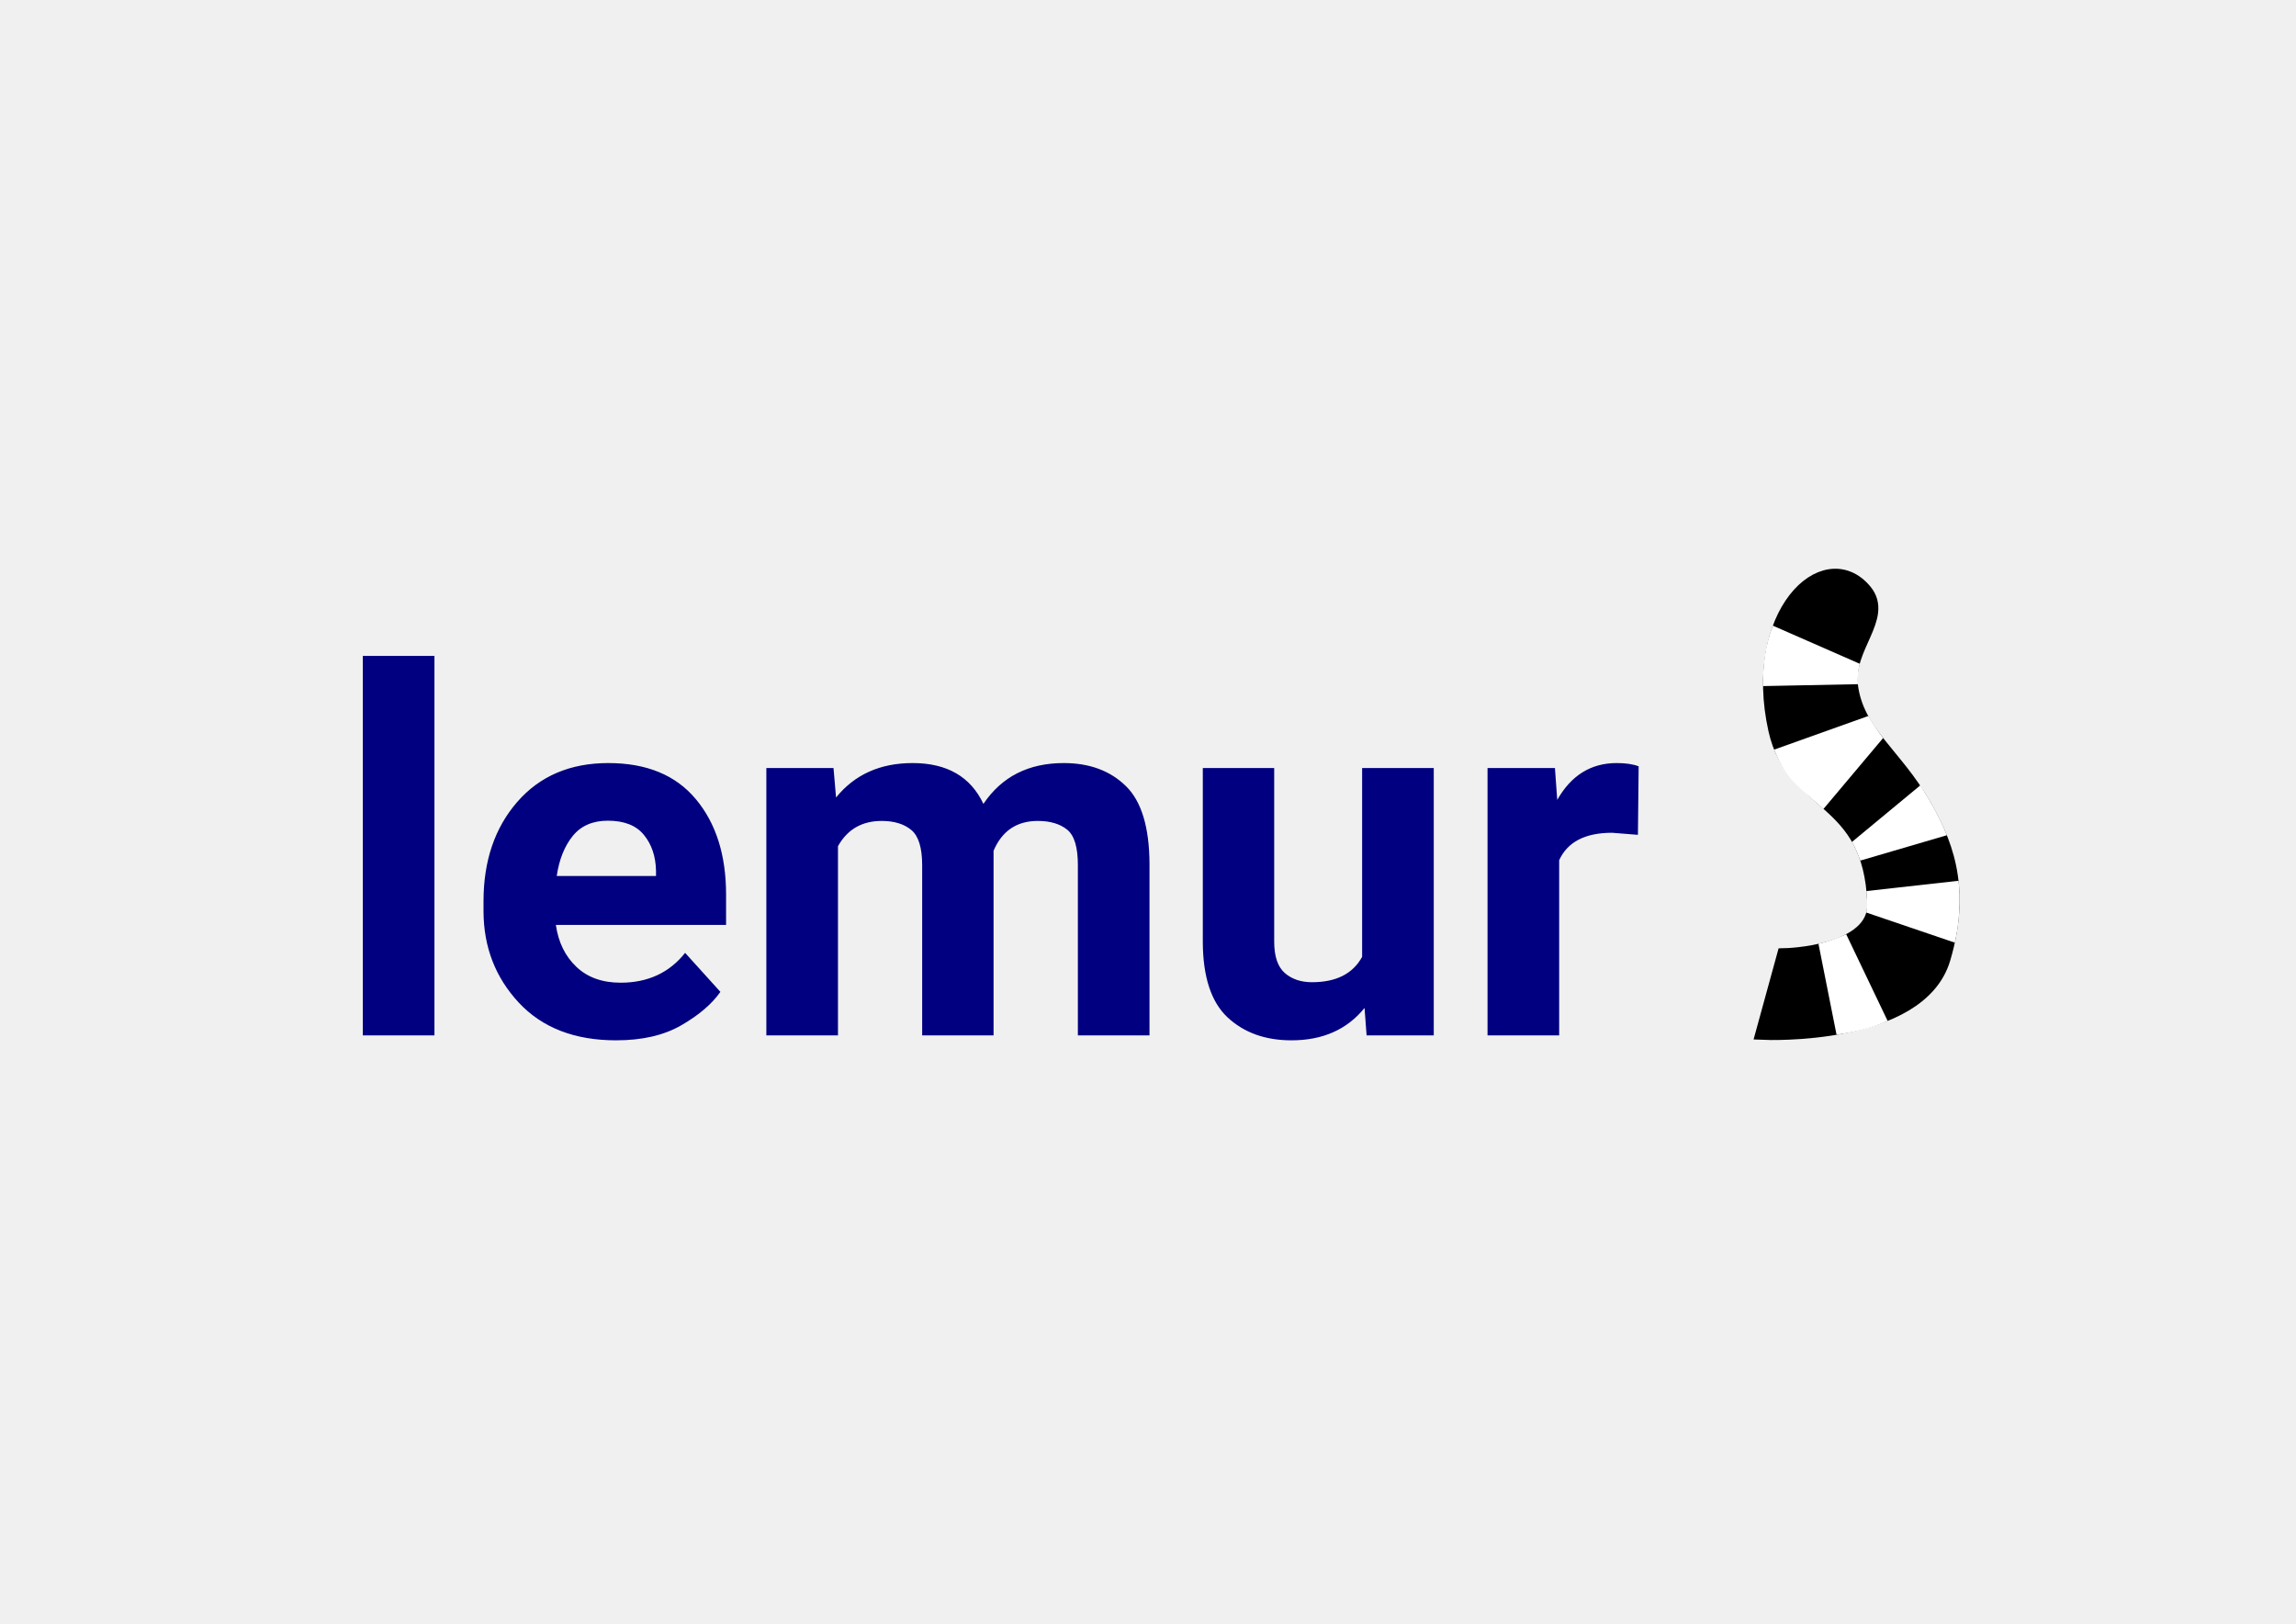
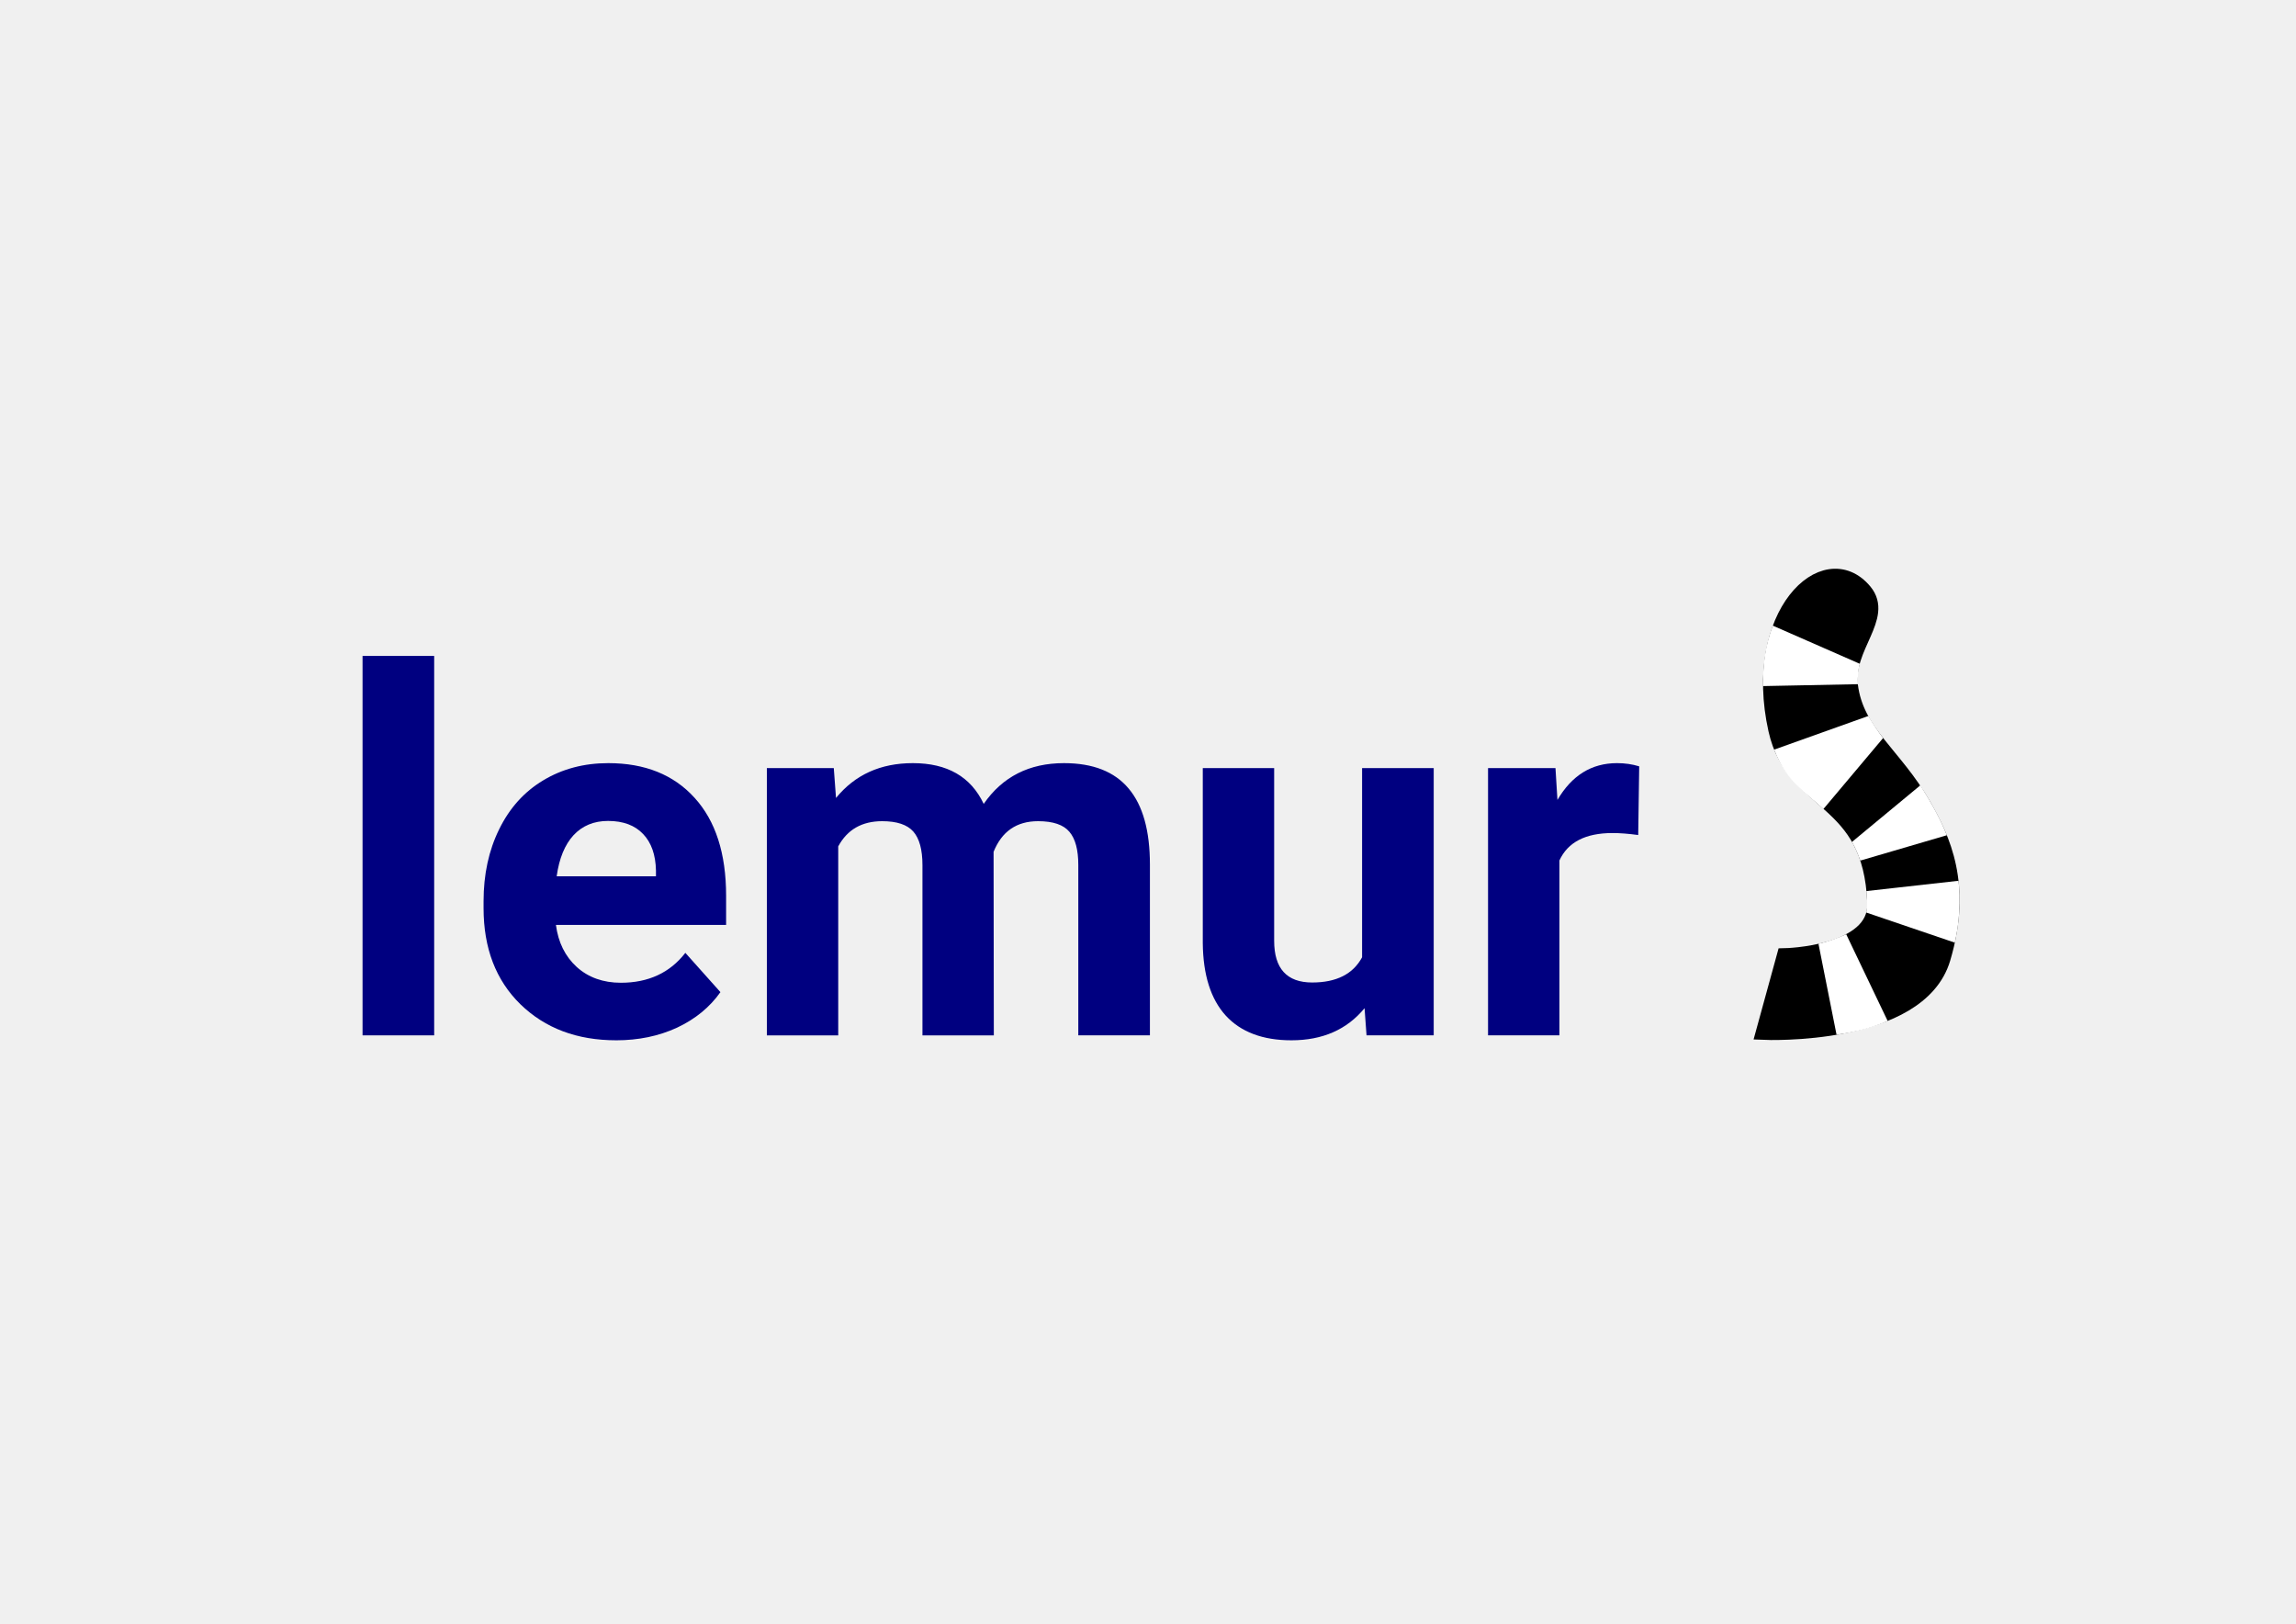
- <svg xmlns="http://www.w3.org/2000/svg" id="svg4950" version="1.1" viewBox="0 0 297 210" height="210mm" width="297mm">
+ <svg xmlns="http://www.w3.org/2000/svg" width="297mm" height="210mm" viewBox="0 0 297 210" version="1.1" id="svg4950">
  <defs id="defs4944" />
-   <g transform="translate(0,-87)" id="layer1">
-     <rect y="141.705" x="30.145" height="99.319" width="242.341" id="rect4930" style="opacity:1;fill:none;fill-opacity:1;fill-rule:nonzero;stroke:none;stroke-width:2.103;stroke-linecap:butt;stroke-linejoin:miter;stroke-miterlimit:4;stroke-dasharray:none;stroke-dashoffset:0;stroke-opacity:1;paint-order:markers fill stroke" />
-     <g transform="translate(-2.60643,0.256402)" id="g5631">
-       <text xml:space="preserve" style="font-style:normal;font-variant:normal;font-weight:bold;font-stretch:normal;font-size:65.431px;line-height:123%;font-family:Roboto;-inkscape-font-specification:'Roboto, Bold';font-variant-ligatures:normal;font-variant-caps:normal;font-variant-numeric:normal;font-feature-settings:normal;text-align:start;writing-mode:lr-tb;text-anchor:start;opacity:1;fill:#000080;fill-opacity:1;fill-rule:nonzero;stroke:none;stroke-width:1.636;stroke-linecap:butt;stroke-linejoin:miter;stroke-miterlimit:4;stroke-dasharray:none;stroke-dashoffset:0;stroke-opacity:1;paint-order:markers fill stroke" x="45.478" y="220.65" id="text45204">
-         <tspan id="tspan45202" x="45.478" y="220.65" style="font-style:normal;font-variant:normal;font-weight:bold;font-stretch:normal;font-size:65.431px;font-family:Roboto;-inkscape-font-specification:'Roboto, Bold';font-variant-ligatures:normal;font-variant-caps:normal;font-variant-numeric:normal;font-feature-settings:normal;text-align:start;writing-mode:lr-tb;text-anchor:start;fill:#000080;fill-opacity:1;stroke:none;stroke-width:1.636">lemur</tspan>
-       </text>
+   <g id="layer1" transform="translate(0,-87)">
+     <path id="rect4930" d="M 30.145,141.705 H 272.486 v 99.319 H 30.145 Z" style="opacity:1;fill:none;fill-opacity:1;fill-rule:nonzero;stroke:none;stroke-width:2.103;stroke-linecap:butt;stroke-linejoin:miter;stroke-miterlimit:4;stroke-dasharray:none;stroke-dashoffset:0;stroke-opacity:1;paint-order:markers fill stroke" />
+     <g id="g5631" transform="translate(-2.60643,0.256402)">
+       <g id="text45204" style="font-style:normal;font-variant:normal;font-weight:bold;font-stretch:normal;font-size:65.431px;line-height:123%;font-family:Roboto;-inkscape-font-specification:'Roboto, Bold';font-variant-ligatures:normal;font-variant-caps:normal;font-variant-numeric:normal;font-feature-settings:normal;text-align:start;writing-mode:lr-tb;text-anchor:start;opacity:1;fill:#000080;fill-opacity:1;fill-rule:nonzero;stroke:none;stroke-width:1.636;stroke-linecap:butt;stroke-linejoin:miter;stroke-miterlimit:4;stroke-dasharray:none;stroke-dashoffset:0;stroke-opacity:1;paint-order:markers fill stroke" aria-label="lemur">
+         <path id="path833" style="font-style:normal;font-variant:normal;font-weight:bold;font-stretch:normal;font-size:65.431px;font-family:Roboto;-inkscape-font-specification:'Roboto, Bold';font-variant-ligatures:normal;font-variant-caps:normal;font-variant-numeric:normal;font-feature-settings:normal;text-align:start;writing-mode:lr-tb;text-anchor:start;fill:#000080;fill-opacity:1;stroke:none;stroke-width:1.636" d="m 58.769,220.65 h -9.265 v -49.073 h 9.265 z" />
+         <path id="path835" style="font-style:normal;font-variant:normal;font-weight:bold;font-stretch:normal;font-size:65.431px;font-family:Roboto;-inkscape-font-specification:'Roboto, Bold';font-variant-ligatures:normal;font-variant-caps:normal;font-variant-numeric:normal;font-feature-settings:normal;text-align:start;writing-mode:lr-tb;text-anchor:start;fill:#000080;fill-opacity:1;stroke:none;stroke-width:1.636" d="m 82.315,221.289 q -7.604,0 -12.396,-4.664 -4.76,-4.664 -4.76,-12.428 v -0.895 q 0,-5.208 2.013,-9.297 2.013,-4.121 5.687,-6.326 3.706,-2.236 8.434,-2.236 7.093,0 11.15,4.473 4.089,4.473 4.089,12.684 v 3.77 H 74.519 q 0.447,3.387 2.684,5.431 2.268,2.045 5.719,2.045 5.335,0 8.339,-3.866 l 4.537,5.08 q -2.077,2.939 -5.623,4.601 -3.546,1.629 -7.859,1.629 z m -1.054,-28.37 q -2.748,0 -4.473,1.853 -1.693,1.853 -2.172,5.303 h 12.843 v -0.735 q -0.064,-3.067 -1.661,-4.728 -1.597,-1.693 -4.537,-1.693 z" />
+         <path id="path837" style="font-style:normal;font-variant:normal;font-weight:bold;font-stretch:normal;font-size:65.431px;font-family:Roboto;-inkscape-font-specification:'Roboto, Bold';font-variant-ligatures:normal;font-variant-caps:normal;font-variant-numeric:normal;font-feature-settings:normal;text-align:start;writing-mode:lr-tb;text-anchor:start;fill:#000080;fill-opacity:1;stroke:none;stroke-width:1.636" d="m 110.461,186.082 0.288,3.866 q 3.674,-4.505 9.936,-4.505 6.677,0 9.169,5.271 3.642,-5.271 10.383,-5.271 5.623,0 8.37,3.291 2.748,3.259 2.748,9.84 v 22.076 h -9.265 v -22.044 q 0,-2.939 -1.15,-4.281 -1.15,-1.374 -4.057,-1.374 -4.153,0 -5.751,3.962 l 0.032,23.738 h -9.233 V 198.638 q 0,-3.003 -1.182,-4.345 -1.182,-1.342 -4.026,-1.342 -3.93,0 -5.687,3.259 v 24.441 h -9.233 v -34.568 z" />
+         <path id="path839" style="font-style:normal;font-variant:normal;font-weight:bold;font-stretch:normal;font-size:65.431px;font-family:Roboto;-inkscape-font-specification:'Roboto, Bold';font-variant-ligatures:normal;font-variant-caps:normal;font-variant-numeric:normal;font-feature-settings:normal;text-align:start;writing-mode:lr-tb;text-anchor:start;fill:#000080;fill-opacity:1;stroke:none;stroke-width:1.636" d="m 179.119,217.136 q -3.418,4.153 -9.457,4.153 -5.559,0 -8.498,-3.195 -2.907,-3.195 -2.971,-9.361 v -22.651 h 9.233 v 22.332 q 0,5.399 4.92,5.399 4.696,0 6.454,-3.259 v -24.473 h 9.265 v 34.568 h -8.69 z" />
+         <path id="path841" style="font-style:normal;font-variant:normal;font-weight:bold;font-stretch:normal;font-size:65.431px;font-family:Roboto;-inkscape-font-specification:'Roboto, Bold';font-variant-ligatures:normal;font-variant-caps:normal;font-variant-numeric:normal;font-feature-settings:normal;text-align:start;writing-mode:lr-tb;text-anchor:start;fill:#000080;fill-opacity:1;stroke:none;stroke-width:1.636" d="m 214.518,194.74 q -1.885,-0.256 -3.323,-0.256 -5.24,0 -6.869,3.546 v 22.62 h -9.233 v -34.568 h 8.722 l 0.256,4.121 q 2.78,-4.76 7.7,-4.76 1.534,0 2.875,0.415 z" />
+       </g>
      <g id="g5620">
-         <path id="path4877" d="m 233.484,210.43 c 0,0 11.953,-0.235 11.716,-6.86 -0.506,-14.163 -10.55,-12.369 -12.802,-22.458 -3.309,-14.829 6.263,-23.937 11.34,-17.843 2.712,3.255 -2.453,7.132 -1.856,12.09 0.745,6.184 5.768,9.042 9.486,15.579 2.455,4.316 5.335,10.235 2.491,19.773 -3.081,10.334 -23.054,9.475 -23.054,9.475 z" style="color:#000000;clip-rule:nonzero;display:inline;overflow:visible;visibility:visible;opacity:1;isolation:auto;mix-blend-mode:normal;color-interpolation:sRGB;color-interpolation-filters:linearRGB;solid-color:#000000;solid-opacity:1;fill:#000000;fill-opacity:1;fill-rule:nonzero;stroke:#000000;stroke-width:2.103;stroke-linecap:round;stroke-linejoin:miter;stroke-miterlimit:4;stroke-dasharray:none;stroke-dashoffset:0;stroke-opacity:1;color-rendering:auto;image-rendering:auto;shape-rendering:auto;text-rendering:auto;enable-background:accumulate" />
-         <path id="path4920" d="m 237.834,208.807 2.341,11.769 c 2.803,-0.439 4.606,-0.907 6.612,-1.786 l -5.366,-11.219 c -1.004,0.448 -2.156,0.896 -3.587,1.237 z" style="color:#000000;clip-rule:nonzero;display:inline;overflow:visible;visibility:visible;opacity:1;isolation:auto;mix-blend-mode:normal;color-interpolation:sRGB;color-interpolation-filters:linearRGB;solid-color:#000000;solid-opacity:1;fill:#ffffff;fill-opacity:1;fill-rule:evenodd;stroke:none;stroke-width:0.265px;stroke-linecap:butt;stroke-linejoin:miter;stroke-miterlimit:4;stroke-dasharray:none;stroke-dashoffset:0;stroke-opacity:1;color-rendering:auto;image-rendering:auto;shape-rendering:auto;text-rendering:auto;enable-background:accumulate" />
-         <path id="path4922" d="m 244.012,204.763 11.462,3.898 c 0.609,-2.558 0.769,-5.612 0.48,-8.004 l -11.923,1.332 c 0.096,1.043 0.162,1.873 -0.019,2.775 z" style="color:#000000;clip-rule:nonzero;display:inline;overflow:visible;visibility:visible;opacity:1;isolation:auto;mix-blend-mode:normal;color-interpolation:sRGB;color-interpolation-filters:linearRGB;solid-color:#000000;solid-opacity:1;fill:#ffffff;fill-opacity:1;fill-rule:evenodd;stroke:none;stroke-width:0.265px;stroke-linecap:butt;stroke-linejoin:miter;stroke-miterlimit:4;stroke-dasharray:none;stroke-dashoffset:0;stroke-opacity:1;color-rendering:auto;image-rendering:auto;shape-rendering:auto;text-rendering:auto;enable-background:accumulate" />
-         <path id="path4924" d="m 254.444,194.767 -11.197,3.281 c -0.332,-0.874 -0.611,-1.614 -1.084,-2.409 l 8.853,-7.329 c 1.668,2.64 2.705,4.621 3.428,6.458 z" style="color:#000000;clip-rule:nonzero;display:inline;overflow:visible;visibility:visible;opacity:1;isolation:auto;mix-blend-mode:normal;color-interpolation:sRGB;color-interpolation-filters:linearRGB;solid-color:#000000;solid-opacity:1;fill:#ffffff;fill-opacity:1;fill-rule:evenodd;stroke:none;stroke-width:0.265px;stroke-linecap:butt;stroke-linejoin:miter;stroke-miterlimit:4;stroke-dasharray:none;stroke-dashoffset:0;stroke-opacity:1;color-rendering:auto;image-rendering:auto;shape-rendering:auto;text-rendering:auto;enable-background:accumulate" />
-         <path id="path4926" d="m 244.288,179.344 -12.191,4.353 c 1.636,4.191 3.934,5.406 6.374,7.684 l 7.726,-9.183 c -0.738,-0.975 -1.288,-1.832 -1.908,-2.854 z" style="color:#000000;clip-rule:nonzero;display:inline;overflow:visible;visibility:visible;opacity:1;isolation:auto;mix-blend-mode:normal;color-interpolation:sRGB;color-interpolation-filters:linearRGB;solid-color:#000000;solid-opacity:1;fill:#ffffff;fill-opacity:1;fill-rule:evenodd;stroke:none;stroke-width:0.265px;stroke-linecap:butt;stroke-linejoin:miter;stroke-miterlimit:4;stroke-dasharray:none;stroke-dashoffset:0;stroke-opacity:1;color-rendering:auto;image-rendering:auto;shape-rendering:auto;text-rendering:auto;enable-background:accumulate" />
-         <path style="color:#000000;clip-rule:nonzero;display:inline;overflow:visible;visibility:visible;opacity:1;isolation:auto;mix-blend-mode:normal;color-interpolation:sRGB;color-interpolation-filters:linearRGB;solid-color:#000000;solid-opacity:1;fill:#ffffff;fill-opacity:1;fill-rule:evenodd;stroke:none;stroke-width:0.265px;stroke-linecap:butt;stroke-linejoin:miter;stroke-miterlimit:4;stroke-dasharray:none;stroke-dashoffset:0;stroke-opacity:1;color-rendering:auto;image-rendering:auto;shape-rendering:auto;text-rendering:auto;enable-background:accumulate" d="m 243.187,172.597 -11.267,-4.94 c -0.999,2.74 -1.267,4.846 -1.26,7.82 l 12.276,-0.245 c -0.049,-0.824 0.017,-1.834 0.251,-2.635 z" id="path4928" />
+         <path style="color:#000000;clip-rule:nonzero;display:inline;overflow:visible;visibility:visible;opacity:1;isolation:auto;mix-blend-mode:normal;color-interpolation:sRGB;color-interpolation-filters:linearRGB;solid-color:#000000;solid-opacity:1;fill:#000000;fill-opacity:1;fill-rule:nonzero;stroke:#000000;stroke-width:2.103;stroke-linecap:round;stroke-linejoin:miter;stroke-miterlimit:4;stroke-dasharray:none;stroke-dashoffset:0;stroke-opacity:1;color-rendering:auto;image-rendering:auto;shape-rendering:auto;text-rendering:auto;enable-background:accumulate" d="m 233.484,210.43 c 0,0 11.953,-0.235 11.716,-6.86 -0.506,-14.163 -10.55,-12.369 -12.802,-22.458 -3.309,-14.829 6.263,-23.937 11.34,-17.843 2.712,3.255 -2.453,7.132 -1.856,12.09 0.745,6.184 5.768,9.042 9.486,15.579 2.455,4.316 5.335,10.235 2.491,19.773 -3.081,10.334 -23.054,9.475 -23.054,9.475 z" id="path4877" />
+         <path style="color:#000000;clip-rule:nonzero;display:inline;overflow:visible;visibility:visible;opacity:1;isolation:auto;mix-blend-mode:normal;color-interpolation:sRGB;color-interpolation-filters:linearRGB;solid-color:#000000;solid-opacity:1;fill:#ffffff;fill-opacity:1;fill-rule:evenodd;stroke:none;stroke-width:0.265px;stroke-linecap:butt;stroke-linejoin:miter;stroke-miterlimit:4;stroke-dasharray:none;stroke-dashoffset:0;stroke-opacity:1;color-rendering:auto;image-rendering:auto;shape-rendering:auto;text-rendering:auto;enable-background:accumulate" d="m 237.834,208.807 2.341,11.769 c 2.803,-0.439 4.606,-0.907 6.612,-1.786 l -5.366,-11.219 c -1.004,0.448 -2.156,0.896 -3.587,1.237 z" id="path4920" />
+         <path style="color:#000000;clip-rule:nonzero;display:inline;overflow:visible;visibility:visible;opacity:1;isolation:auto;mix-blend-mode:normal;color-interpolation:sRGB;color-interpolation-filters:linearRGB;solid-color:#000000;solid-opacity:1;fill:#ffffff;fill-opacity:1;fill-rule:evenodd;stroke:none;stroke-width:0.265px;stroke-linecap:butt;stroke-linejoin:miter;stroke-miterlimit:4;stroke-dasharray:none;stroke-dashoffset:0;stroke-opacity:1;color-rendering:auto;image-rendering:auto;shape-rendering:auto;text-rendering:auto;enable-background:accumulate" d="m 244.012,204.763 11.462,3.898 c 0.609,-2.558 0.769,-5.612 0.48,-8.004 l -11.923,1.332 c 0.096,1.043 0.162,1.873 -0.019,2.775 z" id="path4922" />
+         <path style="color:#000000;clip-rule:nonzero;display:inline;overflow:visible;visibility:visible;opacity:1;isolation:auto;mix-blend-mode:normal;color-interpolation:sRGB;color-interpolation-filters:linearRGB;solid-color:#000000;solid-opacity:1;fill:#ffffff;fill-opacity:1;fill-rule:evenodd;stroke:none;stroke-width:0.265px;stroke-linecap:butt;stroke-linejoin:miter;stroke-miterlimit:4;stroke-dasharray:none;stroke-dashoffset:0;stroke-opacity:1;color-rendering:auto;image-rendering:auto;shape-rendering:auto;text-rendering:auto;enable-background:accumulate" d="m 254.444,194.767 -11.197,3.281 c -0.332,-0.874 -0.611,-1.614 -1.084,-2.409 l 8.853,-7.329 c 1.668,2.64 2.705,4.621 3.428,6.458 z" id="path4924" />
+         <path style="color:#000000;clip-rule:nonzero;display:inline;overflow:visible;visibility:visible;opacity:1;isolation:auto;mix-blend-mode:normal;color-interpolation:sRGB;color-interpolation-filters:linearRGB;solid-color:#000000;solid-opacity:1;fill:#ffffff;fill-opacity:1;fill-rule:evenodd;stroke:none;stroke-width:0.265px;stroke-linecap:butt;stroke-linejoin:miter;stroke-miterlimit:4;stroke-dasharray:none;stroke-dashoffset:0;stroke-opacity:1;color-rendering:auto;image-rendering:auto;shape-rendering:auto;text-rendering:auto;enable-background:accumulate" d="m 244.288,179.344 -12.191,4.353 c 1.636,4.191 3.934,5.406 6.374,7.684 l 7.726,-9.183 c -0.738,-0.975 -1.288,-1.832 -1.908,-2.854 z" id="path4926" />
+         <path id="path4928" d="m 243.187,172.597 -11.267,-4.94 c -0.999,2.74 -1.267,4.846 -1.26,7.82 l 12.276,-0.245 c -0.049,-0.824 0.017,-1.834 0.251,-2.635 z" style="color:#000000;clip-rule:nonzero;display:inline;overflow:visible;visibility:visible;opacity:1;isolation:auto;mix-blend-mode:normal;color-interpolation:sRGB;color-interpolation-filters:linearRGB;solid-color:#000000;solid-opacity:1;fill:#ffffff;fill-opacity:1;fill-rule:evenodd;stroke:none;stroke-width:0.265px;stroke-linecap:butt;stroke-linejoin:miter;stroke-miterlimit:4;stroke-dasharray:none;stroke-dashoffset:0;stroke-opacity:1;color-rendering:auto;image-rendering:auto;shape-rendering:auto;text-rendering:auto;enable-background:accumulate" />
      </g>
    </g>
  </g>
</svg>
